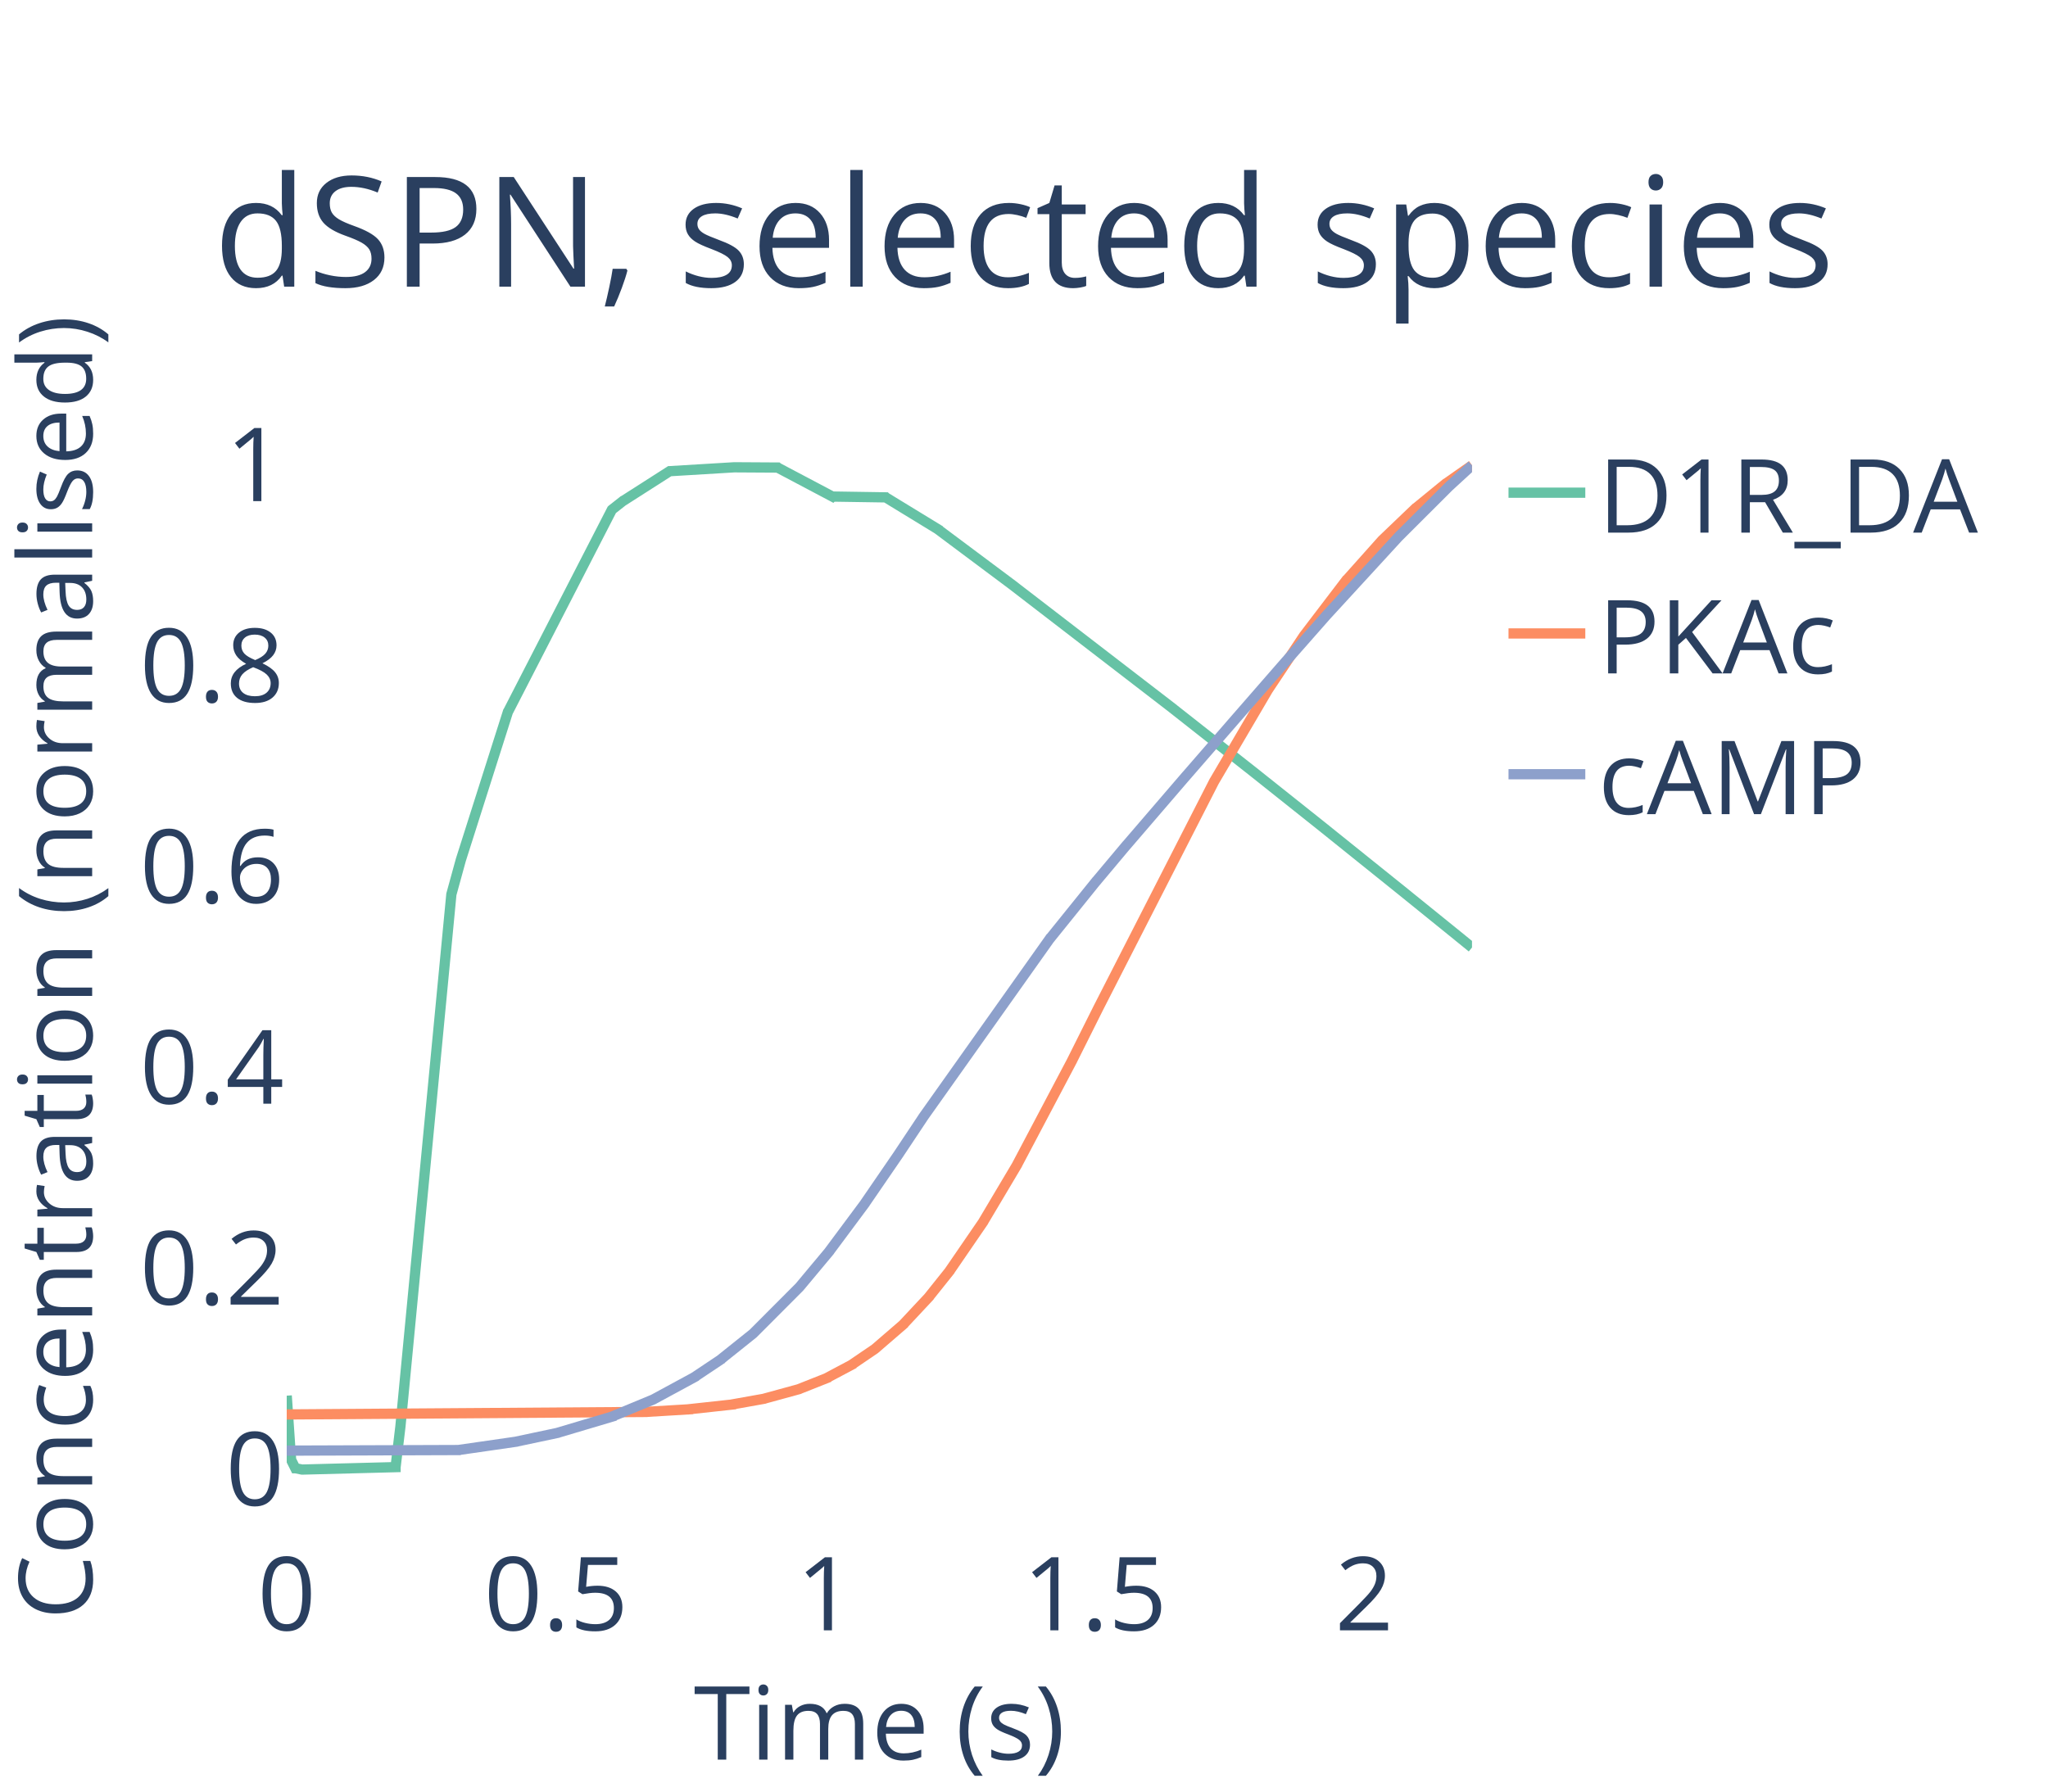
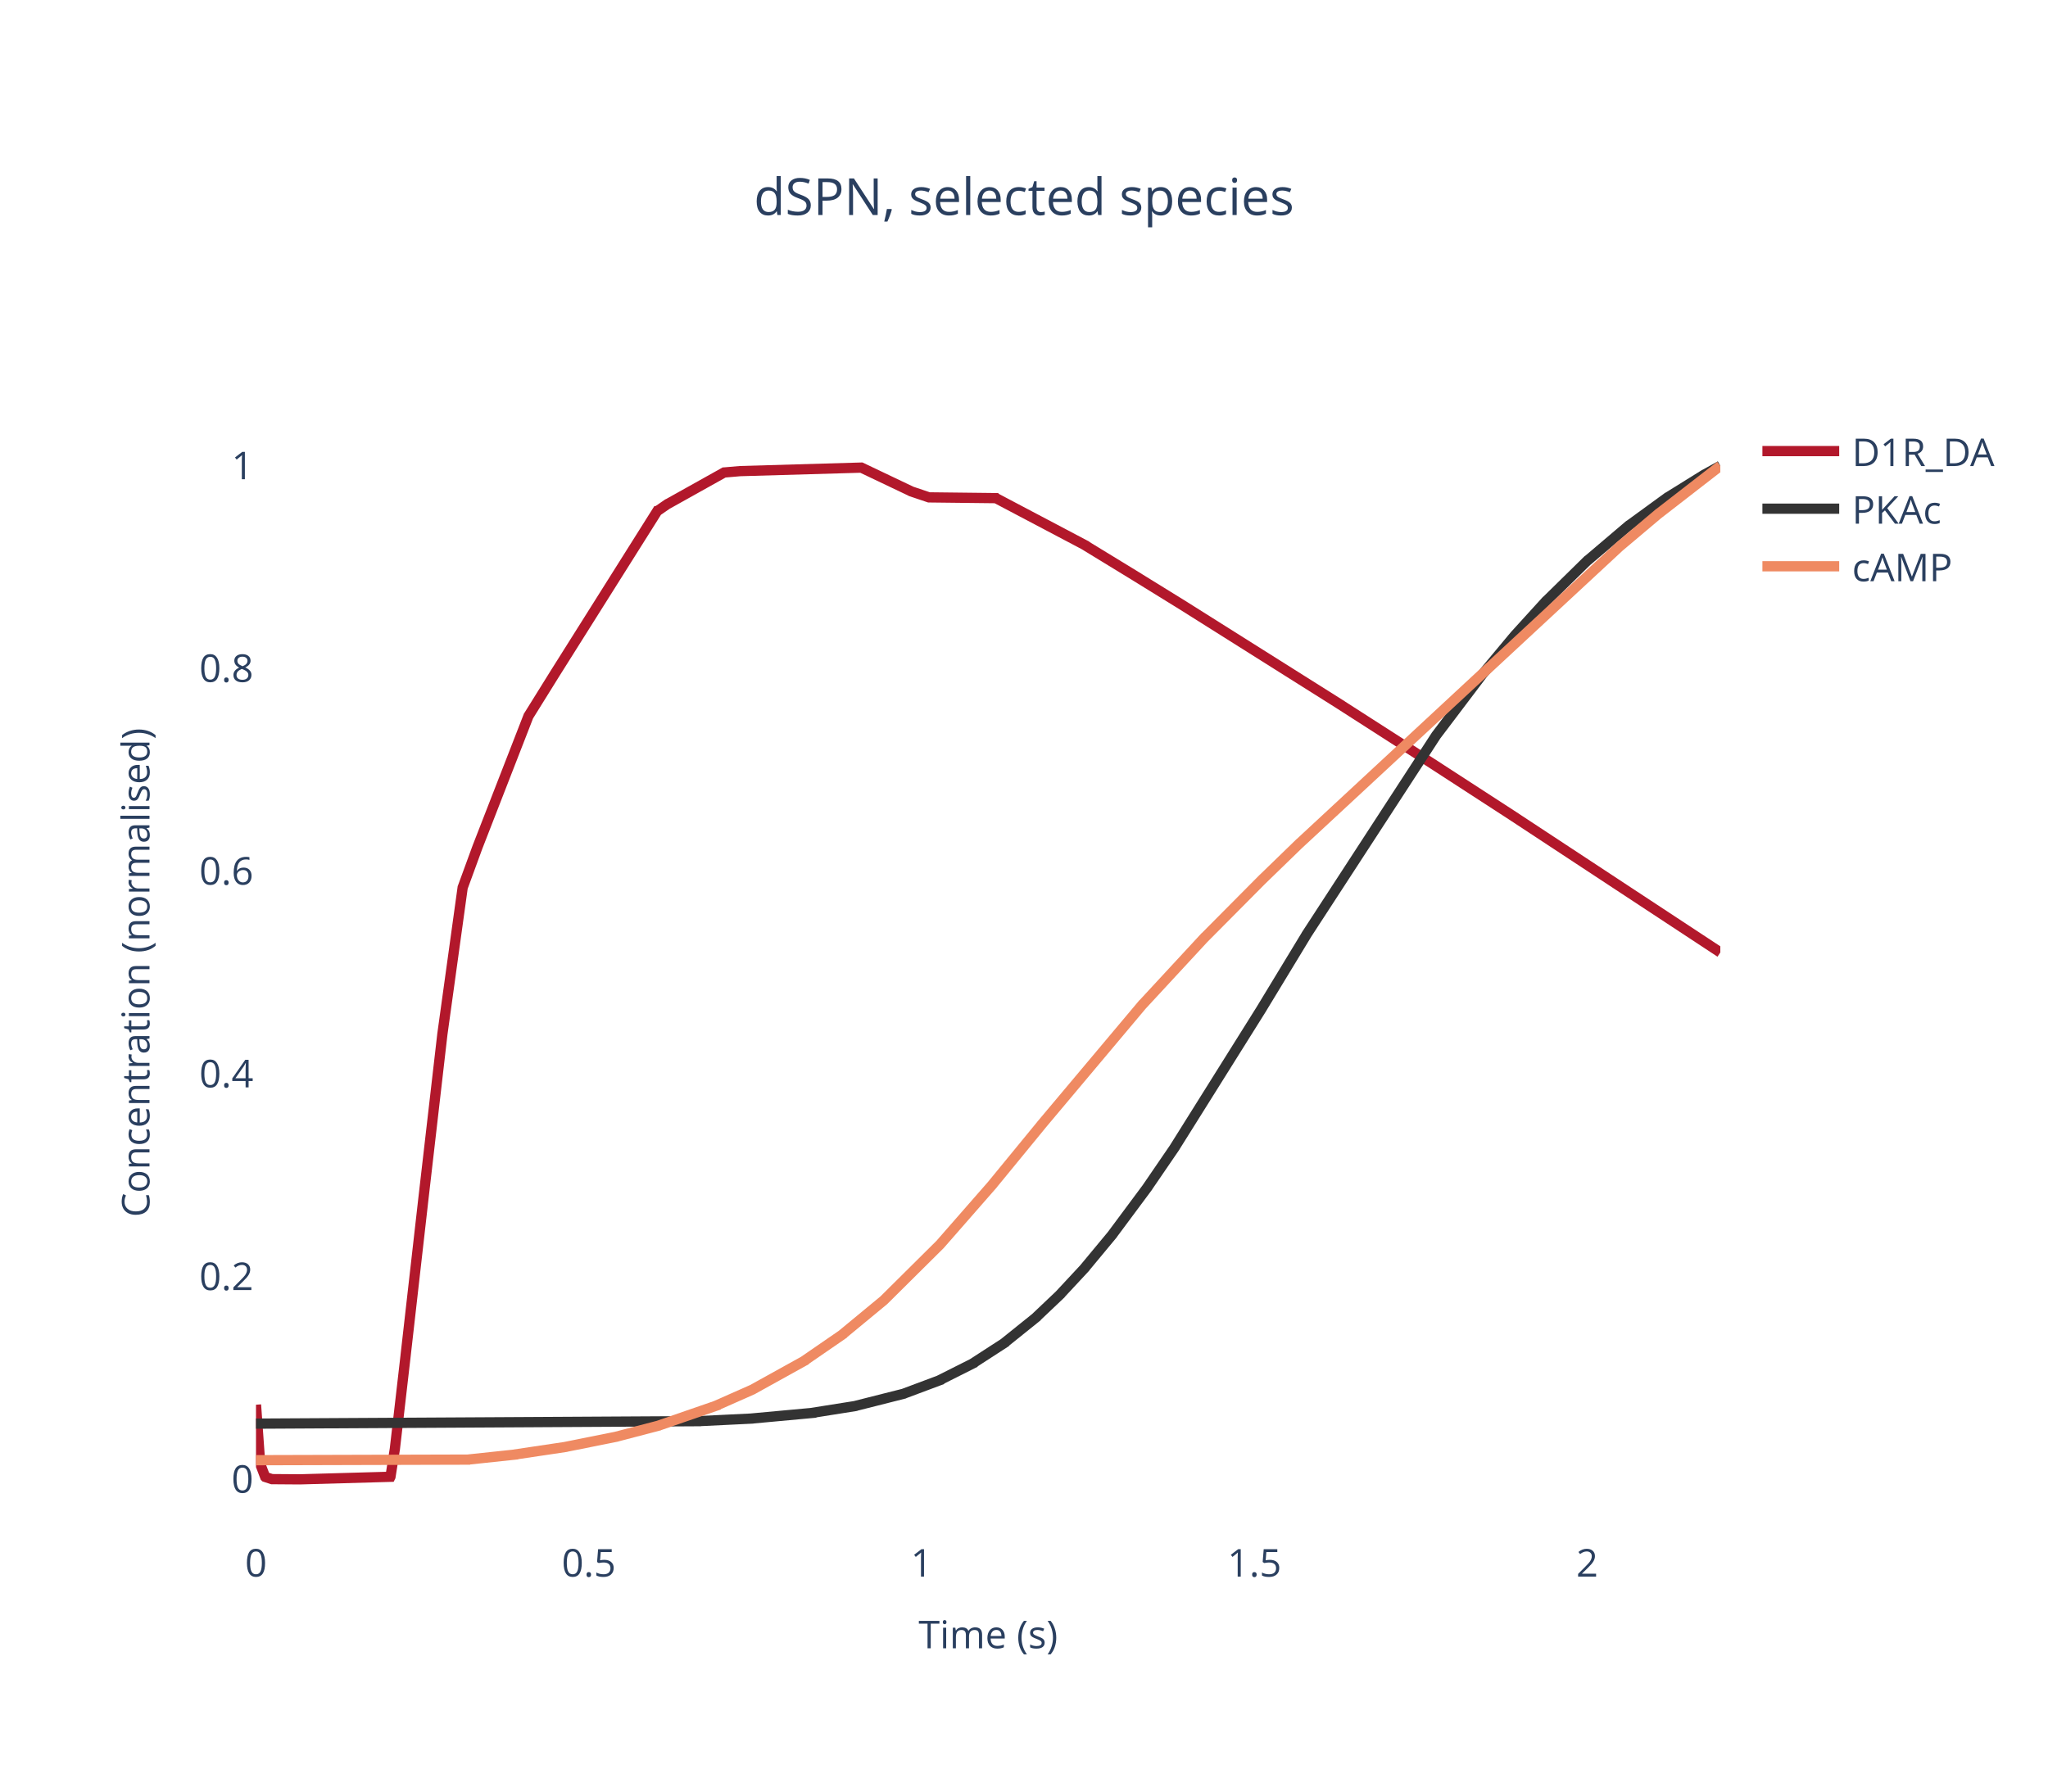
<svg xmlns="http://www.w3.org/2000/svg" class="main-svg" width="800" height="700" style="" viewBox="0 0 800 700">
  <rect x="0" y="0" width="800" height="700" style="fill: rgb(255, 255, 255); fill-opacity: 1;" />
-   <defs id="defs-8808f8">
+   <defs id="defs-d3c53e">
    <g class="clips">
-       <clipPath id="clip8808f8xyplot" class="plotclip">
-         <rect width="463" height="436" />
-       </clipPath>
-       <clipPath class="axesclip" id="clip8808f8x">
-         <rect x="112" y="0" width="463" height="700" />
-       </clipPath>
-       <clipPath class="axesclip" id="clip8808f8y">
-         <rect x="0" y="160" width="800" height="436" />
-       </clipPath>
-       <clipPath class="axesclip" id="clip8808f8xy">
-         <rect x="112" y="160" width="463" height="436" />
+       <clipPath id="clipd3c53exyplot" class="plotclip">
+         <rect width="572" height="440" />
+       </clipPath>
+       <clipPath class="axesclip" id="clipd3c53ex">
+         <rect x="100" y="0" width="572" height="700" />
+       </clipPath>
+       <clipPath class="axesclip" id="clipd3c53ey">
+         <rect x="0" y="160" width="800" height="440" />
+       </clipPath>
+       <clipPath class="axesclip" id="clipd3c53exy">
+         <rect x="100" y="160" width="572" height="440" />
      </clipPath>
    </g>
    <g class="gradients" />
    <g class="patterns" />
  </defs>
  <g class="bglayer" />
  <g class="layer-below">
    <g class="imagelayer" />
    <g class="shapelayer" />
  </g>
  <g class="cartesianlayer">
    <g class="subplot xy">
      <g class="layer-subplot">
        <g class="shapelayer" />
        <g class="imagelayer" />
      </g>
      <g class="minor-gridlayer">
        <g class="x" />
        <g class="y" />
      </g>
      <g class="gridlayer">
        <g class="x">
-           <path class="xgrid crisp" transform="translate(217.23,0)" d="M0,160v436" style="stroke: rgb(255, 255, 255); stroke-opacity: 1; stroke-width: 1px;" />
-           <path class="xgrid crisp" transform="translate(322.45,0)" d="M0,160v436" style="stroke: rgb(255, 255, 255); stroke-opacity: 1; stroke-width: 1px;" />
-           <path class="xgrid crisp" transform="translate(427.68,0)" d="M0,160v436" style="stroke: rgb(255, 255, 255); stroke-opacity: 1; stroke-width: 1px;" />
-           <path class="xgrid crisp" transform="translate(532.91,0)" d="M0,160v436" style="stroke: rgb(255, 255, 255); stroke-opacity: 1; stroke-width: 1px;" />
+           <path class="xgrid crisp" transform="translate(230,0)" d="M0,160v440" style="stroke: rgb(255, 255, 255); stroke-opacity: 1; stroke-width: 1px;" />
+           <path class="xgrid crisp" transform="translate(360,0)" d="M0,160v440" style="stroke: rgb(255, 255, 255); stroke-opacity: 1; stroke-width: 1px;" />
+           <path class="xgrid crisp" transform="translate(490,0)" d="M0,160v440" style="stroke: rgb(255, 255, 255); stroke-opacity: 1; stroke-width: 1px;" />
+           <path class="xgrid crisp" transform="translate(620,0)" d="M0,160v440" style="stroke: rgb(255, 255, 255); stroke-opacity: 1; stroke-width: 1px;" />
        </g>
        <g class="y">
-           <path class="ygrid crisp" transform="translate(0,495.72)" d="M112,0h463" style="stroke: rgb(255, 255, 255); stroke-opacity: 1; stroke-width: 1px;" />
-           <path class="ygrid crisp" transform="translate(0,417.24)" d="M112,0h463" style="stroke: rgb(255, 255, 255); stroke-opacity: 1; stroke-width: 1px;" />
-           <path class="ygrid crisp" transform="translate(0,338.76)" d="M112,0h463" style="stroke: rgb(255, 255, 255); stroke-opacity: 1; stroke-width: 1px;" />
-           <path class="ygrid crisp" transform="translate(0,260.28)" d="M112,0h463" style="stroke: rgb(255, 255, 255); stroke-opacity: 1; stroke-width: 1px;" />
-           <path class="ygrid crisp" transform="translate(0,181.8)" d="M112,0h463" style="stroke: rgb(255, 255, 255); stroke-opacity: 1; stroke-width: 1px;" />
+           <path class="ygrid crisp" transform="translate(0,498.8)" d="M100,0h572" style="stroke: rgb(255, 255, 255); stroke-opacity: 1; stroke-width: 1px;" />
+           <path class="ygrid crisp" transform="translate(0,419.6)" d="M100,0h572" style="stroke: rgb(255, 255, 255); stroke-opacity: 1; stroke-width: 1px;" />
+           <path class="ygrid crisp" transform="translate(0,340.4)" d="M100,0h572" style="stroke: rgb(255, 255, 255); stroke-opacity: 1; stroke-width: 1px;" />
+           <path class="ygrid crisp" transform="translate(0,261.2)" d="M100,0h572" style="stroke: rgb(255, 255, 255); stroke-opacity: 1; stroke-width: 1px;" />
+           <path class="ygrid crisp" transform="translate(0,182)" d="M100,0h572" style="stroke: rgb(255, 255, 255); stroke-opacity: 1; stroke-width: 1px;" />
        </g>
      </g>
      <g class="zerolinelayer">
-         <path class="xzl zl crisp" transform="translate(112,0)" d="M0,160v436" style="stroke: rgb(255, 255, 255); stroke-opacity: 1; stroke-width: 2px;" />
-         <path class="yzl zl crisp" transform="translate(0,574.2)" d="M112,0h463" style="stroke: rgb(255, 255, 255); stroke-opacity: 1; stroke-width: 2px;" />
+         <path class="xzl zl crisp" transform="translate(100,0)" d="M0,160v440" style="stroke: rgb(255, 255, 255); stroke-opacity: 1; stroke-width: 2px;" />
+         <path class="yzl zl crisp" transform="translate(0,578)" d="M100,0h572" style="stroke: rgb(255, 255, 255); stroke-opacity: 1; stroke-width: 2px;" />
      </g>
      <g class="layer-between">
        <g class="shapelayer" />
        <g class="imagelayer" />
      </g>
      <path class="xlines-below" />
      <path class="ylines-below" />
      <g class="overlines-below" />
      <g class="xaxislayer-below" />
      <g class="yaxislayer-below" />
      <g class="overaxes-below" />
      <g class="overplot">
-         <g class="xy" transform="translate(112,160)" clip-path="url(#clip8808f8xyplot)">
+         <g class="xy" transform="translate(100,160)" clip-path="url(#clipd3c53exyplot)">
          <g class="scatterlayer mlayer">
-             <g class="trace scatter traceb6f998" style="stroke-miterlimit: 2; opacity: 1;">
+             <g class="trace scatter trace93c967" style="stroke-miterlimit: 2; opacity: 1;">
              <g class="fills" />
              <g class="errorbars" />
              <g class="lines">
-                 <path class="js-line" d="M0,385.31L1.71,410.36L1.72,410.39L3.35,413.65L3.35,413.65L3.36,413.65L6.01,414.18L6.01,414.18L6.02,414.18L42.51,413.23L42.51,413.21L42.52,413.19L44.43,397.21L44.43,397.16L64.32,189.41L64.33,189.38L68.03,175.92L68.04,175.9L86.39,118.19L86.4,118.18L127.01,39.16L127.01,39.16L127.02,39.15L131.24,35.83L131.25,35.83L149.59,24.1L149.59,24.1L149.6,24.1L174.81,22.58L174.81,22.58L174.82,22.58L191.75,22.68L191.75,22.68L191.76,22.69L213.18,34.02L213.19,34.01L233.99,34.33L233.99,34.33L234,34.34L254.32,46.76L254.32,46.77L283.59,68.64L283.59,68.65L345.78,116.52L345.78,116.53L378.63,142.4L378.63,142.41L405.37,163.7L405.37,163.71L437.32,189.39L437.32,189.4L458.32,206.39L458.32,206.4L463,210.2" style="vector-effect: none; fill: none; stroke: rgb(102, 194, 165); stroke-opacity: 1; stroke-width: 4px; opacity: 1;" />
+                 <path class="js-line" d="M0,388.84L1.64,411.94L1.65,411.98L3.58,417.05L3.59,417.06L6.22,417.92L6.23,417.92L17.07,418L17.08,418L52.52,417L52.53,416.98L54.27,405.92L54.27,405.87L58.45,369.61L58.45,369.55L65.16,310.43L65.16,310.38L72.77,244.36L72.77,244.3L80.73,186.77L80.74,186.75L86.52,170.95L86.53,170.93L106.43,119.78L106.44,119.77L117.09,102.65L117.1,102.64L156.72,39.71L156.73,39.71L160.58,37.05L160.58,37.05L160.59,37.05L182.85,24.61L182.86,24.61L189.11,24.07L189.12,24.07L236.45,22.7L236.46,22.7L256.01,32.01L256.02,32.02L262.87,34.33L262.87,34.33L262.88,34.33L289.05,34.63L289.06,34.64L323.52,52.83L323.52,52.84L344.01,65.36L344.01,65.37L362.28,76.66L362.28,76.66L362.29,76.67L423.35,115.14L423.35,115.15L460.71,139.14L460.71,139.15L491.3,159L491.3,159.01L572,212.13" style="vector-effect: none; fill: none; stroke: rgb(178, 24, 43); stroke-opacity: 1; stroke-width: 4px; opacity: 1;" />
              </g>
              <g class="points" />
              <g class="text" />
            </g>
-             <g class="trace scatter trace7b158e" style="stroke-miterlimit: 2; opacity: 1;">
+             <g class="trace scatter tracef96ab9" style="stroke-miterlimit: 2; opacity: 1;">
              <g class="fills" />
              <g class="errorbars" />
              <g class="lines">
-                 <path class="js-line" d="M0,392.64L140.12,391.67L140.12,391.67L140.13,391.66L156.78,390.66L156.78,390.65L173.59,388.82L173.59,388.81L186.32,386.54L186.32,386.54L186.33,386.53L199.99,382.79L199.99,382.79L200,382.78L210.75,378.52L210.75,378.51L220.59,373.29L220.59,373.28L229.75,367.05L229.75,367.05L229.76,367.04L240.74,357.57L240.74,357.56L250.71,346.9L250.71,346.89L258.82,336.74L258.82,336.73L271.95,317.58L271.95,317.57L285.18,295.3L285.18,295.29L306.66,254.6L306.66,254.59L316.91,234.09L316.91,234.08L362.25,145.34L362.26,145.33L383.3,109.49L383.3,109.49L383.31,109.48L397.38,88.36L397.38,88.36L397.39,88.35L413.68,66.98L413.69,66.98L427.92,51.04L427.92,51.04L427.93,51.03L440.73,38.78L440.73,38.78L440.74,38.78L452.51,29.15L452.51,29.15L452.52,29.15L463,21.8" style="vector-effect: none; fill: none; stroke: rgb(252, 141, 98); stroke-opacity: 1; stroke-width: 4px; opacity: 1;" />
+                 <path class="js-line" d="M0,396.24L172.92,395.27L172.93,395.26L193.44,394.26L193.45,394.25L216.9,392.09L216.9,392.08L233.94,389.38L233.95,389.37L252.93,384.57L252.93,384.57L252.94,384.56L266.84,379.36L266.84,379.35L279.88,372.79L279.88,372.78L292.19,364.81L292.19,364.8L304.53,354.88L304.53,354.87L313.92,345.96L313.92,345.95L323.52,335.63L323.52,335.62L334.39,322.52L334.39,322.51L348.08,304.09L348.08,304.08L358.74,288.5L358.74,288.49L392.65,234.37L392.65,234.36L410.49,204.96L410.49,204.95L461,127.33L461.01,127.32L479.14,103.36L479.15,103.35L491.68,88.31L491.69,88.3L503.68,75.12L503.69,75.12L519.87,59.23L519.88,59.23L536.05,45.49L536.06,45.49L551.18,34.48L551.19,34.48L565.56,25.55L565.57,25.55L572,22" style="vector-effect: none; fill: none; stroke: rgb(51, 51, 51); stroke-opacity: 1; stroke-width: 4px; opacity: 1;" />
              </g>
              <g class="points" />
              <g class="text" />
            </g>
-             <g class="trace scatter traced70f78" style="stroke-miterlimit: 2; opacity: 1;">
+             <g class="trace scatter tracefcbcfe" style="stroke-miterlimit: 2; opacity: 1;">
              <g class="fills" />
              <g class="errorbars" />
              <g class="lines">
-                 <path class="js-line" d="M0,406.78L67.09,406.55L67.09,406.55L67.1,406.54L89.48,403.31L89.49,403.3L105.68,399.87L105.69,399.86L126.93,393.54L126.93,393.53L143.2,386.79L143.2,386.79L143.21,386.78L159.09,378.17L159.09,378.16L169.27,371.37L169.27,371.36L182.21,361.01L182.21,361.01L182.22,361L200.27,342.9L200.28,342.89L211.79,329.1L211.79,329.09L225.63,310.48L225.63,310.47L238.94,291.07L238.94,291.06L248.78,276.28L248.78,276.27L297.98,206.9L297.99,206.9L315.85,184.74L315.86,184.74L327.64,170.69L327.65,170.69L350.95,143.58L350.96,143.58L370.91,120.61L370.91,120.61L370.92,120.6L389.83,98.9L389.84,98.9L406.31,80.2L406.32,80.2L434.4,49.61L434.41,49.61L454.11,29.95L454.12,29.95L463,21.8" style="vector-effect: none; fill: none; stroke: rgb(141, 160, 203); stroke-opacity: 1; stroke-width: 4px; opacity: 1;" />
+                 <path class="js-line" d="M0,410.52L82.77,410.29L82.78,410.28L100.46,408.4L100.46,408.39L120.72,405.37L120.72,405.37L120.73,405.36L140.64,401.37L140.65,401.36L157.18,397.04L157.18,397.04L157.19,397.03L179.58,389.29L179.58,389.28L193.91,382.94L193.91,382.94L193.92,382.93L213.97,371.82L213.97,371.81L228.92,361.52L228.92,361.51L245.23,348.04L245.23,348.04L245.24,348.03L267.2,326.24L267.2,326.24L267.21,326.23L287.53,303L287.53,302.99L307.11,279.11L307.11,279.1L346.07,232.72L346.08,232.72L370.29,206.55L370.3,206.55L393.01,183.68L393.02,183.68L407.38,169.75L407.39,169.75L532.67,53.5L532.68,53.5L547.71,40.83L547.72,40.83L572,22" style="vector-effect: none; fill: none; stroke: rgb(239, 138, 98); stroke-opacity: 1; stroke-width: 4px; opacity: 1;" />
              </g>
              <g class="points" />
              <g class="text" />
            </g>
          </g>
        </g>
      </g>
      <g class="zerolinelayer-above" />
      <path class="xlines-above crisp" d="M0,0" style="fill: none;" />
      <path class="ylines-above crisp" d="M0,0" style="fill: none;" />
      <g class="overlines-above" />
      <g class="xaxislayer-above">
        <g class="xtick">
-           <text text-anchor="middle" x="0" y="637" transform="translate(112,0)" style="font-family: 'Open Sans', verdana, arial, sans-serif; font-size: 40px; fill: rgb(42, 63, 95); fill-opacity: 1; white-space: pre;">0</text>
-         </g>
-         <g class="xtick">
-           <text text-anchor="middle" x="0" y="637" style="font-family: 'Open Sans', verdana, arial, sans-serif; font-size: 40px; fill: rgb(42, 63, 95); fill-opacity: 1; white-space: pre;" transform="translate(217.23,0)">0.5</text>
-         </g>
-         <g class="xtick">
-           <text text-anchor="middle" x="0" y="637" style="font-family: 'Open Sans', verdana, arial, sans-serif; font-size: 40px; fill: rgb(42, 63, 95); fill-opacity: 1; white-space: pre;" transform="translate(322.45,0)">1</text>
-         </g>
-         <g class="xtick">
-           <text text-anchor="middle" x="0" y="637" style="font-family: 'Open Sans', verdana, arial, sans-serif; font-size: 40px; fill: rgb(42, 63, 95); fill-opacity: 1; white-space: pre;" transform="translate(427.68,0)">1.5</text>
-         </g>
-         <g class="xtick">
-           <text text-anchor="middle" x="0" y="637" style="font-family: 'Open Sans', verdana, arial, sans-serif; font-size: 40px; fill: rgb(42, 63, 95); fill-opacity: 1; white-space: pre;" transform="translate(532.91,0)">2</text>
+           <text text-anchor="middle" x="0" y="616" transform="translate(100,0)" style="font-family: 'Open Sans', verdana, arial, sans-serif; font-size: 15px; fill: rgb(42, 63, 95); fill-opacity: 1; white-space: pre;">0</text>
+         </g>
+         <g class="xtick">
+           <text text-anchor="middle" x="0" y="616" style="font-family: 'Open Sans', verdana, arial, sans-serif; font-size: 15px; fill: rgb(42, 63, 95); fill-opacity: 1; white-space: pre;" transform="translate(230,0)">0.5</text>
+         </g>
+         <g class="xtick">
+           <text text-anchor="middle" x="0" y="616" style="font-family: 'Open Sans', verdana, arial, sans-serif; font-size: 15px; fill: rgb(42, 63, 95); fill-opacity: 1; white-space: pre;" transform="translate(360,0)">1</text>
+         </g>
+         <g class="xtick">
+           <text text-anchor="middle" x="0" y="616" style="font-family: 'Open Sans', verdana, arial, sans-serif; font-size: 15px; fill: rgb(42, 63, 95); fill-opacity: 1; white-space: pre;" transform="translate(490,0)">1.5</text>
+         </g>
+         <g class="xtick">
+           <text text-anchor="middle" x="0" y="616" style="font-family: 'Open Sans', verdana, arial, sans-serif; font-size: 15px; fill: rgb(42, 63, 95); fill-opacity: 1; white-space: pre;" transform="translate(620,0)">2</text>
        </g>
      </g>
      <g class="yaxislayer-above">
        <g class="ytick">
-           <text text-anchor="end" x="111" y="14" transform="translate(0,574.2)" style="font-family: 'Open Sans', verdana, arial, sans-serif; font-size: 40px; fill: rgb(42, 63, 95); fill-opacity: 1; white-space: pre;">0</text>
-         </g>
-         <g class="ytick">
-           <text text-anchor="end" x="111" y="14" style="font-family: 'Open Sans', verdana, arial, sans-serif; font-size: 40px; fill: rgb(42, 63, 95); fill-opacity: 1; white-space: pre;" transform="translate(0,495.72)">0.2</text>
-         </g>
-         <g class="ytick">
-           <text text-anchor="end" x="111" y="14" style="font-family: 'Open Sans', verdana, arial, sans-serif; font-size: 40px; fill: rgb(42, 63, 95); fill-opacity: 1; white-space: pre;" transform="translate(0,417.24)">0.4</text>
-         </g>
-         <g class="ytick">
-           <text text-anchor="end" x="111" y="14" style="font-family: 'Open Sans', verdana, arial, sans-serif; font-size: 40px; fill: rgb(42, 63, 95); fill-opacity: 1; white-space: pre;" transform="translate(0,338.76)">0.6</text>
-         </g>
-         <g class="ytick">
-           <text text-anchor="end" x="111" y="14" style="font-family: 'Open Sans', verdana, arial, sans-serif; font-size: 40px; fill: rgb(42, 63, 95); fill-opacity: 1; white-space: pre;" transform="translate(0,260.28)">0.8</text>
-         </g>
-         <g class="ytick">
-           <text text-anchor="end" x="111" y="14" style="font-family: 'Open Sans', verdana, arial, sans-serif; font-size: 40px; fill: rgb(42, 63, 95); fill-opacity: 1; white-space: pre;" transform="translate(0,181.8)">1</text>
+           <text text-anchor="end" x="99" y="5.25" transform="translate(0,578)" style="font-family: 'Open Sans', verdana, arial, sans-serif; font-size: 15px; fill: rgb(42, 63, 95); fill-opacity: 1; white-space: pre;">0</text>
+         </g>
+         <g class="ytick">
+           <text text-anchor="end" x="99" y="5.25" style="font-family: 'Open Sans', verdana, arial, sans-serif; font-size: 15px; fill: rgb(42, 63, 95); fill-opacity: 1; white-space: pre;" transform="translate(0,498.8)">0.2</text>
+         </g>
+         <g class="ytick">
+           <text text-anchor="end" x="99" y="5.25" style="font-family: 'Open Sans', verdana, arial, sans-serif; font-size: 15px; fill: rgb(42, 63, 95); fill-opacity: 1; white-space: pre;" transform="translate(0,419.6)">0.4</text>
+         </g>
+         <g class="ytick">
+           <text text-anchor="end" x="99" y="5.25" style="font-family: 'Open Sans', verdana, arial, sans-serif; font-size: 15px; fill: rgb(42, 63, 95); fill-opacity: 1; white-space: pre;" transform="translate(0,340.4)">0.6</text>
+         </g>
+         <g class="ytick">
+           <text text-anchor="end" x="99" y="5.25" style="font-family: 'Open Sans', verdana, arial, sans-serif; font-size: 15px; fill: rgb(42, 63, 95); fill-opacity: 1; white-space: pre;" transform="translate(0,261.2)">0.8</text>
+         </g>
+         <g class="ytick">
+           <text text-anchor="end" x="99" y="5.25" style="font-family: 'Open Sans', verdana, arial, sans-serif; font-size: 15px; fill: rgb(42, 63, 95); fill-opacity: 1; white-space: pre;" transform="translate(0,182)">1</text>
        </g>
      </g>
      <g class="overaxes-above" />
    </g>
  </g>
  <g class="polarlayer" />
  <g class="smithlayer" />
  <g class="ternarylayer" />
  <g class="geolayer" />
  <g class="funnelarealayer" />
  <g class="pielayer" />
  <g class="iciclelayer" />
  <g class="treemaplayer" />
  <g class="sunburstlayer" />
  <g class="glimages" />
-   <defs id="topdefs-8808f8">
+   <defs id="topdefs-d3c53e">
    <g class="clips" />
-     <clipPath id="legend8808f8">
-       <rect width="204" height="175" x="0" y="0" />
+     <clipPath id="legendd3c53e">
+       <rect width="105" height="78" x="0" y="0" />
    </clipPath>
  </defs>
  <g class="layer-above">
    <g class="imagelayer" />
    <g class="shapelayer" />
  </g>
  <g class="infolayer">
-     <g class="legend" pointer-events="all" transform="translate(584.26,160)">
-       <rect class="bg" shape-rendering="crispEdges" style="stroke: rgb(68, 68, 68); stroke-opacity: 1; fill: rgb(255, 255, 255); fill-opacity: 1; stroke-width: 0px;" width="204" height="175" x="0" y="0" />
-       <g class="scrollbox" transform="" clip-path="url(#legend8808f8)">
+     <g class="legend" pointer-events="all" transform="translate(683.44,160)">
+       <rect class="bg" shape-rendering="crispEdges" style="stroke: rgb(68, 68, 68); stroke-opacity: 1; fill: rgb(255, 255, 255); fill-opacity: 1; stroke-width: 0px;" width="105" height="78" x="0" y="0" />
+       <g class="scrollbox" transform="" clip-path="url(#legendd3c53e)">
        <g class="groups">
-           <g class="traces" transform="translate(0,32.5)" style="opacity: 1;">
-             <text class="legendtext" text-anchor="start" x="40" y="15.6" style="font-family: 'Open Sans', verdana, arial, sans-serif; font-size: 40px; fill: rgb(42, 63, 95); fill-opacity: 1; white-space: pre;">D1R_DA</text>
+           <g class="traces" transform="translate(0,16.25)" style="opacity: 1;">
+             <text class="legendtext" text-anchor="start" x="40" y="5.85" style="font-family: 'Open Sans', verdana, arial, sans-serif; font-size: 15px; fill: rgb(42, 63, 95); fill-opacity: 1; white-space: pre;">D1R_DA</text>
            <g class="layers" style="opacity: 1;">
              <g class="legendfill" />
              <g class="legendlines">
-                 <path class="js-line" d="M5,0h30" style="fill: none; stroke: rgb(102, 194, 165); stroke-opacity: 1; stroke-width: 4px;" />
+                 <path class="js-line" d="M5,0h30" style="fill: none; stroke: rgb(178, 24, 43); stroke-opacity: 1; stroke-width: 4px;" />
              </g>
              <g class="legendsymbols">
                <g class="legendpoints" />
              </g>
            </g>
-             <rect class="legendtoggle" x="0" y="-27.5" width="198.152" height="55" style="fill: rgb(0, 0, 0); fill-opacity: 0;" />
-           </g>
-           <g class="traces" transform="translate(0,87.5)" style="opacity: 1;">
-             <text class="legendtext" text-anchor="start" x="40" y="15.6" style="font-family: 'Open Sans', verdana, arial, sans-serif; font-size: 40px; fill: rgb(42, 63, 95); fill-opacity: 1; white-space: pre;">PKAc</text>
+             <rect class="legendtoggle" x="0" y="-11.25" width="99.188" height="22.5" style="fill: rgb(0, 0, 0); fill-opacity: 0;" />
+           </g>
+           <g class="traces" transform="translate(0,38.75)" style="opacity: 1;">
+             <text class="legendtext" text-anchor="start" x="40" y="5.85" style="font-family: 'Open Sans', verdana, arial, sans-serif; font-size: 15px; fill: rgb(42, 63, 95); fill-opacity: 1; white-space: pre;">PKAc</text>
            <g class="layers" style="opacity: 1;">
              <g class="legendfill" />
              <g class="legendlines">
-                 <path class="js-line" d="M5,0h30" style="fill: none; stroke: rgb(252, 141, 98); stroke-opacity: 1; stroke-width: 4px;" />
+                 <path class="js-line" d="M5,0h30" style="fill: none; stroke: rgb(51, 51, 51); stroke-opacity: 1; stroke-width: 4px;" />
              </g>
              <g class="legendsymbols">
                <g class="legendpoints" />
              </g>
            </g>
-             <rect class="legendtoggle" x="0" y="-27.5" width="198.152" height="55" style="fill: rgb(0, 0, 0); fill-opacity: 0;" />
-           </g>
-           <g class="traces" transform="translate(0,142.5)" style="opacity: 1;">
-             <text class="legendtext" text-anchor="start" x="40" y="15.6" style="font-family: 'Open Sans', verdana, arial, sans-serif; font-size: 40px; fill: rgb(42, 63, 95); fill-opacity: 1; white-space: pre;">cAMP</text>
+             <rect class="legendtoggle" x="0" y="-11.25" width="99.188" height="22.5" style="fill: rgb(0, 0, 0); fill-opacity: 0;" />
+           </g>
+           <g class="traces" transform="translate(0,61.25)" style="opacity: 1;">
+             <text class="legendtext" text-anchor="start" x="40" y="5.85" style="font-family: 'Open Sans', verdana, arial, sans-serif; font-size: 15px; fill: rgb(42, 63, 95); fill-opacity: 1; white-space: pre;">cAMP</text>
            <g class="layers" style="opacity: 1;">
              <g class="legendfill" />
              <g class="legendlines">
-                 <path class="js-line" d="M5,0h30" style="fill: none; stroke: rgb(141, 160, 203); stroke-opacity: 1; stroke-width: 4px;" />
+                 <path class="js-line" d="M5,0h30" style="fill: none; stroke: rgb(239, 138, 98); stroke-opacity: 1; stroke-width: 4px;" />
              </g>
              <g class="legendsymbols">
                <g class="legendpoints" />
              </g>
            </g>
-             <rect class="legendtoggle" x="0" y="-27.5" width="198.152" height="55" style="fill: rgb(0, 0, 0); fill-opacity: 0;" />
+             <rect class="legendtoggle" x="0" y="-11.25" width="99.188" height="22.5" style="fill: rgb(0, 0, 0); fill-opacity: 0;" />
          </g>
        </g>
      </g>
      <rect class="scrollbar" rx="20" ry="3" width="0" height="0" style="fill: rgb(128, 139, 164); fill-opacity: 1;" x="0" y="0" />
    </g>
    <g class="g-gtitle">
-       <text class="gtitle" x="400" y="70" text-anchor="middle" dy="0.7em" style="opacity: 1; font-family: 'Open Sans', verdana, arial, sans-serif; font-size: 60px; fill: rgb(42, 63, 95); fill-opacity: 1; white-space: pre;">dSPN, selected species</text>
+       <text class="gtitle" x="400" y="70" text-anchor="middle" dy="0.7em" style="opacity: 1; font-family: 'Open Sans', verdana, arial, sans-serif; font-size: 20px; fill: rgb(42, 63, 95); fill-opacity: 1; white-space: pre;">dSPN, selected species</text>
    </g>
    <g class="g-xtitle">
-       <text class="xtitle" x="343.5" y="687.5" text-anchor="middle" style="opacity: 1; font-family: 'Open Sans', verdana, arial, sans-serif; font-size: 40px; fill: rgb(42, 63, 95); fill-opacity: 1; white-space: pre;">Time (s)</text>
-     </g>
-     <g class="g-ytitle" transform="translate(9.109375,0)">
-       <text class="ytitle" transform="rotate(-90,26.89062,378)" x="26.891" y="378" text-anchor="middle" style="opacity: 1; font-family: 'Open Sans', verdana, arial, sans-serif; font-size: 40px; fill: rgb(42, 63, 95); fill-opacity: 1; white-space: pre;">Concentration (normalised)</text>
+       <text class="xtitle" x="386" y="644" text-anchor="middle" style="opacity: 1; font-family: 'Open Sans', verdana, arial, sans-serif; font-size: 15px; fill: rgb(42, 63, 95); fill-opacity: 1; white-space: pre;">Time (s)</text>
+     </g>
+     <g class="g-ytitle">
+       <text class="ytitle" transform="rotate(-90,58.39062,380)" x="58.391" y="380" text-anchor="middle" style="opacity: 1; font-family: 'Open Sans', verdana, arial, sans-serif; font-size: 15px; fill: rgb(42, 63, 95); fill-opacity: 1; white-space: pre;">Concentration (normalised)</text>
    </g>
  </g>
</svg>
